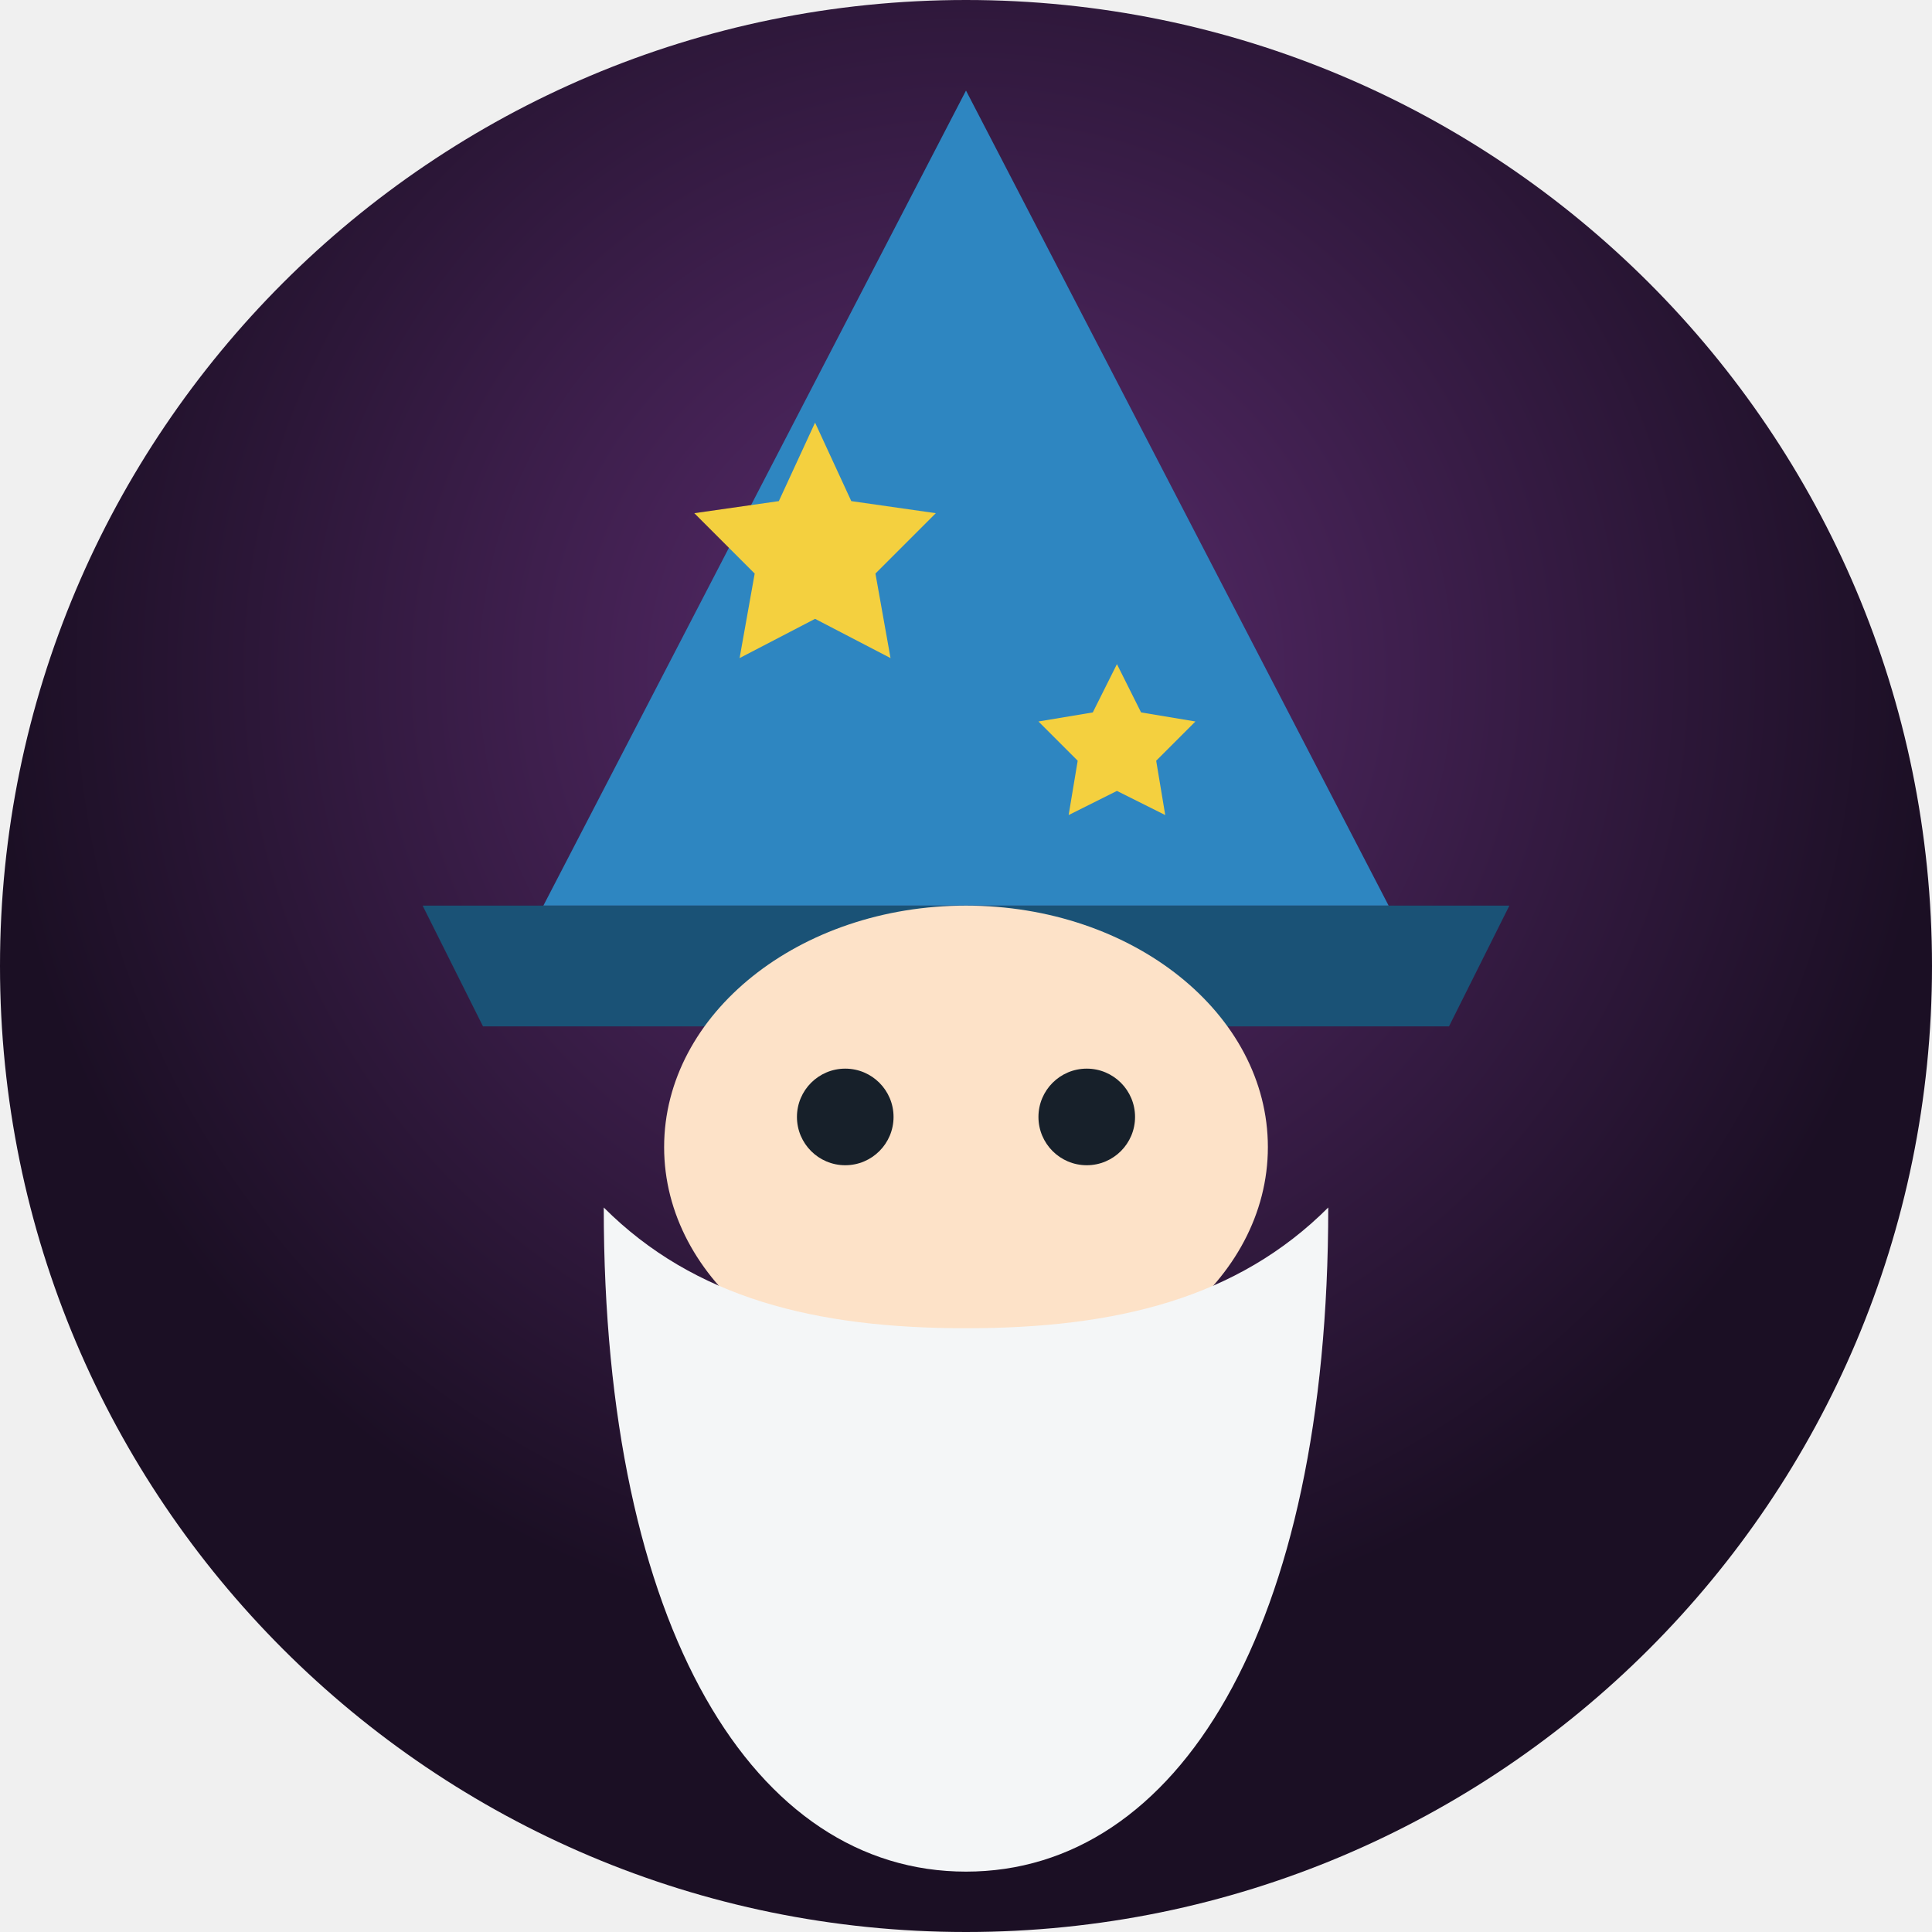
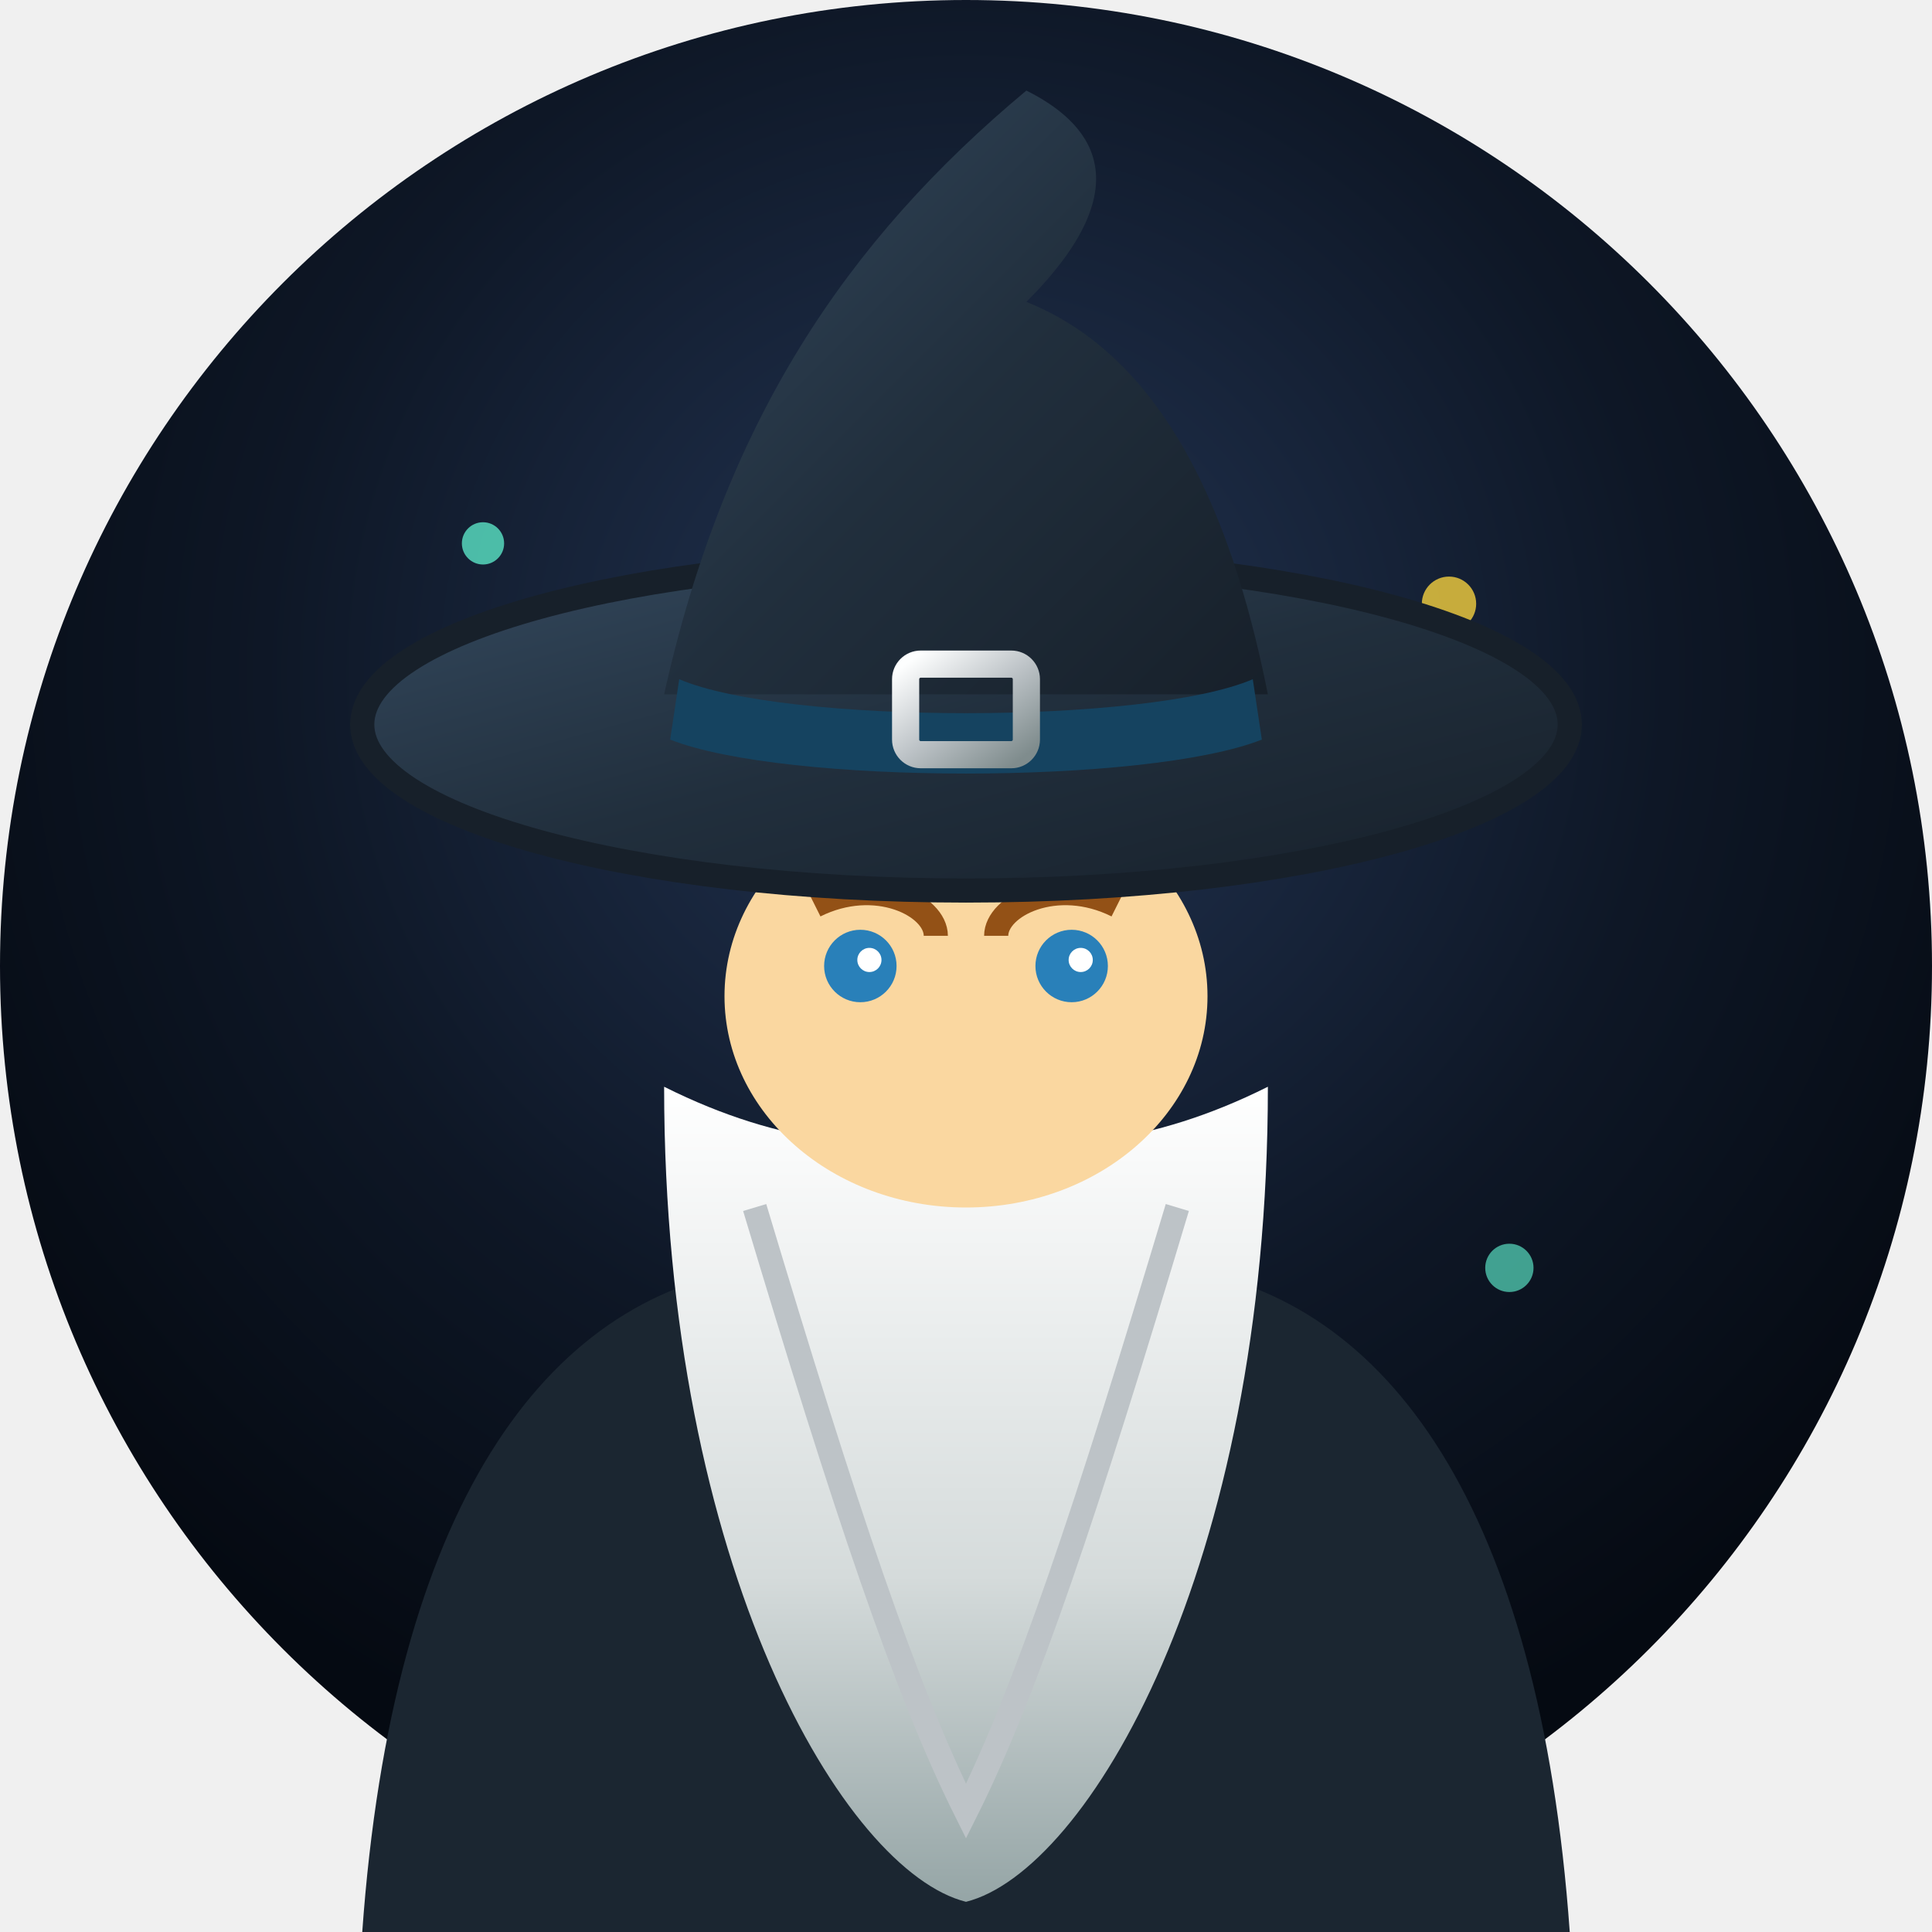
<svg xmlns="http://www.w3.org/2000/svg" viewBox="0 0 64 64">
  <defs>
-     <radialGradient id="f" cx="50%" cy="35%">
-       <stop offset="0" stop-color="#5b2c6f" />
-       <stop offset="1" stop-color="#1b0f24" />
+     <radialGradient id="bgMago" cx="50%" cy="35%" r="60%">
+       <stop offset="0%" stop-color="#233554" />
+       <stop offset="60%" stop-color="#0e1726" />
+       <stop offset="100%" stop-color="#050a12" />
    </radialGradient>
+     <linearGradient id="sombreroAzul" x1="0" y1="0" x2="1" y2="1">
+       <stop offset="0%" stop-color="#34495e" />
+       <stop offset="50%" stop-color="#212f3d" />
+       <stop offset="100%" stop-color="#17202a" />
+     </linearGradient>
+     <linearGradient id="hebillaPlata" x1="0" y1="0" x2="1" y2="1">
+       <stop offset="0%" stop-color="#fdfefe" />
+       <stop offset="50%" stop-color="#bdc3c7" />
+       <stop offset="100%" stop-color="#7f8c8d" />
+     </linearGradient>
+     <linearGradient id="barbaMago" x1="0" y1="0" x2="0" y2="1">
+       <stop offset="0%" stop-color="#ffffff" />
+       <stop offset="60%" stop-color="#d5dbdb" />
+       <stop offset="100%" stop-color="#95a5a6" />
+     </linearGradient>
  </defs>
-   <circle cx="32" cy="32" r="32" fill="url(#f)" />
-   <path d="M32 3L18 30h28z" fill="#2e86c1" />
-   <path d="M14 30h36l-2 4H16z" fill="#1a5276" />
-   <path d="M27 14l1.2 2.6 2.8.4-2 2 .5 2.8-2.5-1.3-2.5 1.3.5-2.8-2-2 2.8-.4zM37 22l.8 1.6 1.8.3-1.3 1.3.3 1.8-1.6-.8-1.6.8.3-1.8-1.3-1.3 1.8-.3z" fill="#f4d03f" />
-   <ellipse cx="32" cy="38" rx="10" ry="8" fill="#fde2c8" />
-   <circle cx="28" cy="37" r="1.6" fill="#17202a" />
-   <circle cx="36" cy="37" r="1.6" fill="#17202a" />
-   <path d="M20 40c0 14 5 22 12 22s12-8 12-22c-3 3-7 4-12 4s-9-1-12-4z" fill="#f4f6f7" />
+   <circle cx="32" cy="32" r="32" fill="url(#bgMago)" />
+   <circle cx="16" cy="18" r="0.7" fill="#64ffda" opacity="0.7" />
+   <circle cx="48" cy="20" r="0.9" fill="#f4d03f" opacity="0.8" />
+   <circle cx="50" cy="42" r="0.8" fill="#64ffda" opacity="0.6" />
+   <path d="M12 64 C13 50, 18 43, 25 42 L32 47 L39 42 C46 43, 51 50, 52 64 Z" fill="#1b2631" />
+   <path d="M28 44 L32 49 L36 44 Z" fill="#2c3e50" />
+   <circle cx="32" cy="45" r="1.5" fill="#f4d03f" />
+   <path d="M22 36 C22 52, 28 62, 32 63 C36 62, 42 52, 42 36 C38 38, 35 38, 32 38 C29 38, 26 38, 22 36 Z" fill="url(#barbaMago)" />
+   <path d="M25 40 C28 50, 30 56, 32 60 C34 56, 36 50, 39 40" stroke="#bdc3c7" stroke-width="0.8" fill="none" />
+   <path d="M25 36 C28 39, 31 39, 32 38 C33 39, 36 39, 39 36 C36 35, 33 35, 32 36 C31 35, 28 35, 25 36 Z" fill="#ffffff" />
+   <ellipse cx="32" cy="33" rx="8" ry="7" fill="#fad7a0" />
+   <path d="M27 30 C29 29, 31 30, 31 31" stroke="#935116" stroke-width="0.8" fill="none" />
+   <path d="M37 30 C35 29, 33 30, 33 31" stroke="#935116" stroke-width="0.8" fill="none" />
+   <circle cx="28.5" cy="32" r="1.2" fill="#2980b9" />
+   <circle cx="35.5" cy="32" r="1.2" fill="#2980b9" />
+   <circle cx="28.8" cy="31.8" r="0.4" fill="#ffffff" />
+   <circle cx="35.8" cy="31.8" r="0.4" fill="#ffffff" />
+   <ellipse cx="32" cy="24" rx="20" ry="5.5" fill="url(#sombreroAzul)" stroke="#17202a" stroke-width="0.8" />
+   <path d="M22 23 C24 14, 28 8, 34 3 C36 4, 38 6, 34 10 C39 12, 41 18, 42 23 Z" fill="url(#sombreroAzul)" />
+   <path d="M22.5 22.5 C26 24, 38 24, 41.5 22.5 L41.8 24.5 C38 26, 26 26, 22.2 24.5 Z" fill="#154360" />
+   <rect x="30" y="22" width="4" height="3" rx="0.5" fill="none" stroke="url(#hebillaPlata)" stroke-width="0.9" />
</svg>
